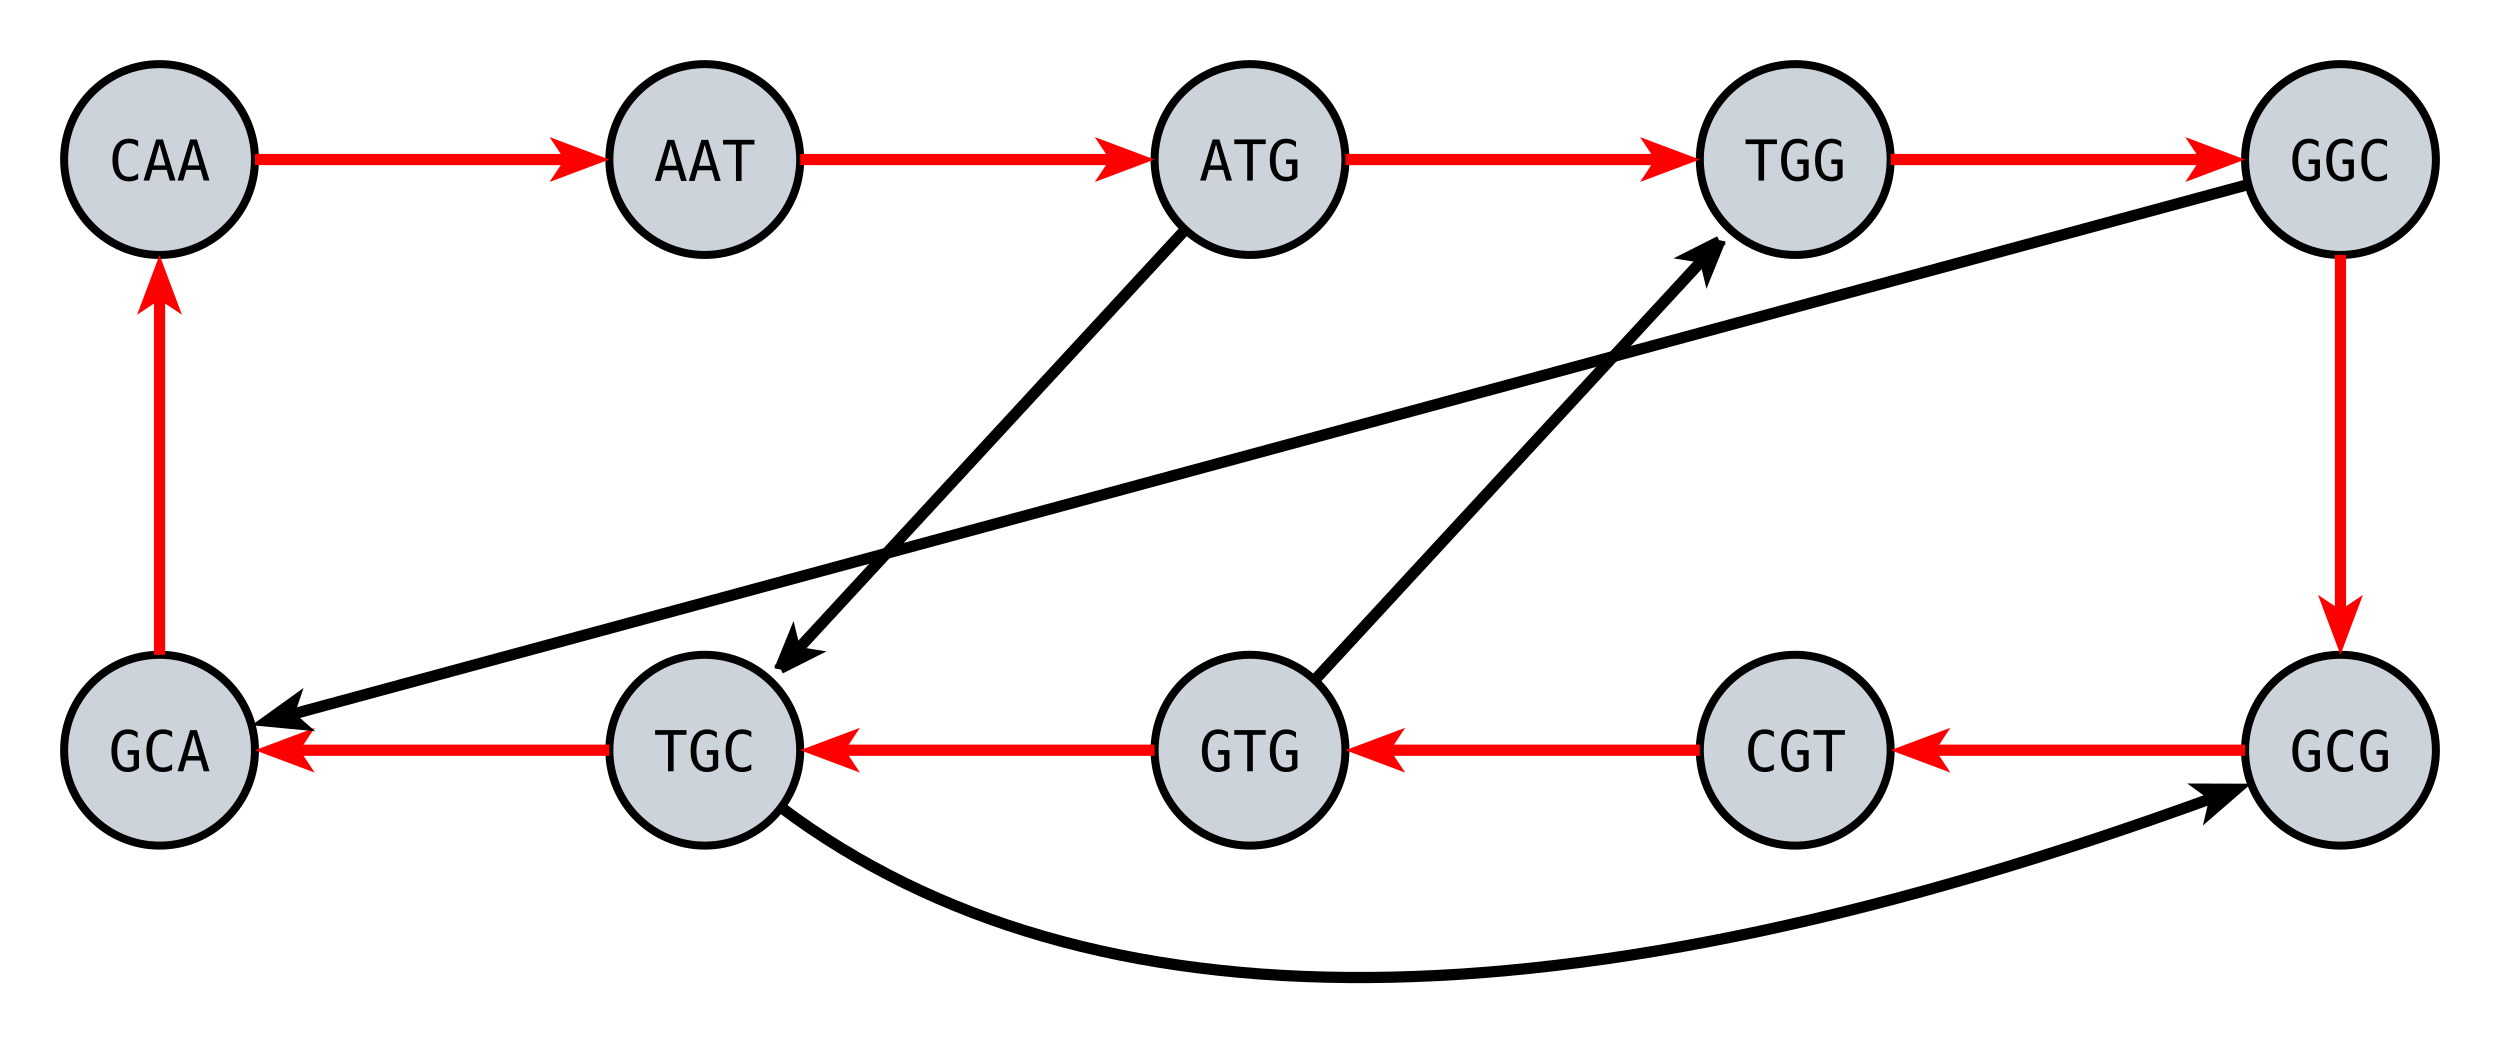
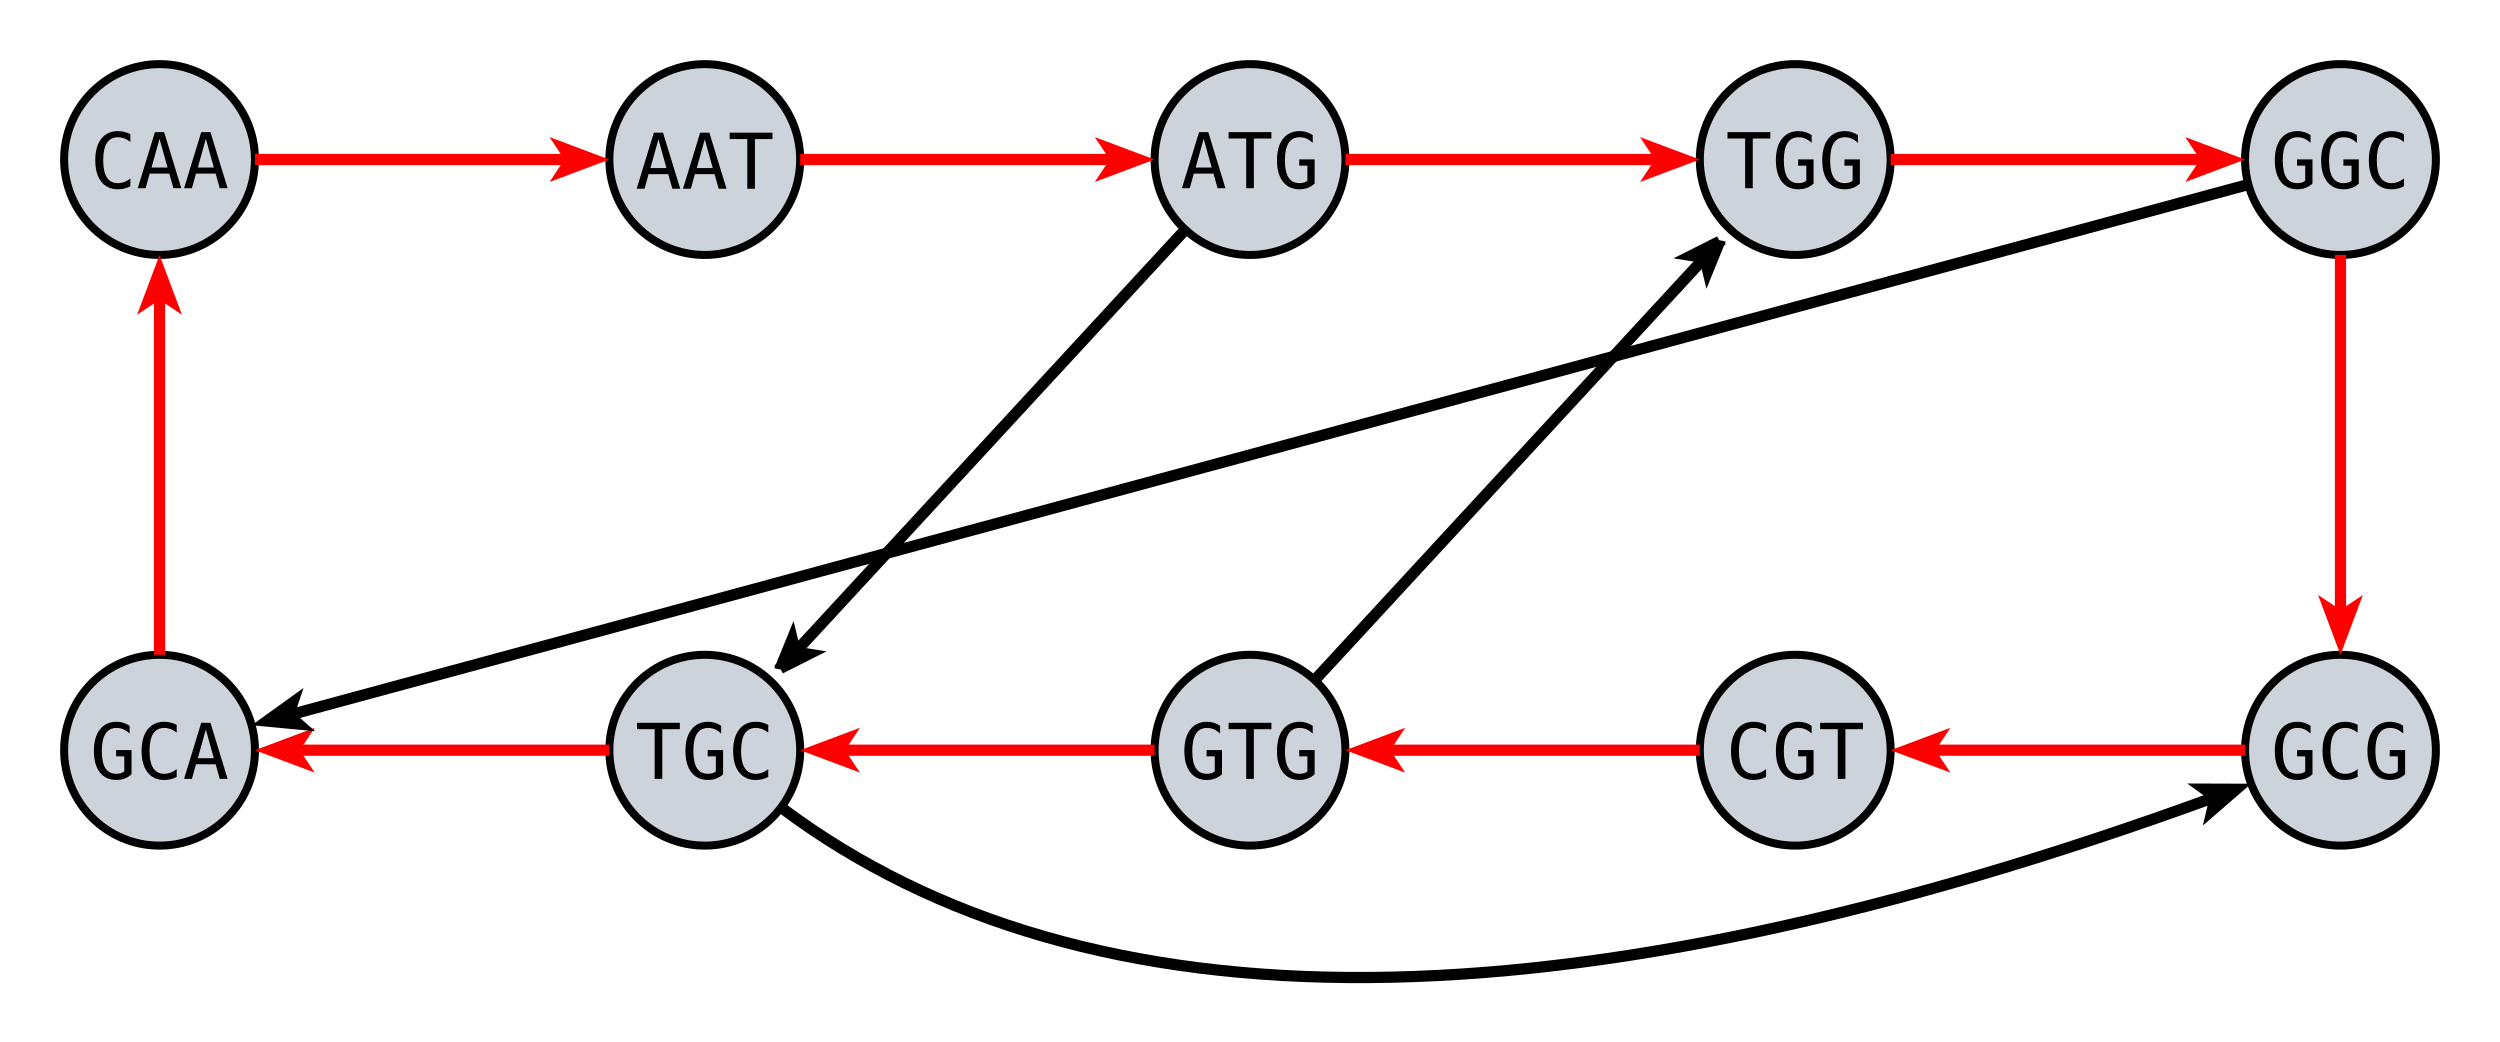
<svg xmlns="http://www.w3.org/2000/svg" xmlns:xlink="http://www.w3.org/1999/xlink" viewBox="0 0 311.937 129.973" width="311.937pt" height="129.973pt">
  <g transform="translate(8 8)">
    <path fill="#cdd3da" fill-rule="nonzero" stroke="#000000" stroke-width="1" stroke-linecap="butt" stroke-linejoin="miter" stroke-miterlimit="4" d="M 0 0m 11.906 0c -6.569 0 -11.906 5.336 -11.906 11.906c 0 6.569 5.336 11.906 11.906 11.906c 6.569 0 11.906 -5.336 11.906 -11.906c 0 -6.569 -5.336 -11.906 -11.906 -11.906Z " />
-     <path fill="none" transform="translate(5.547856 9.181293)" d="M 0 0h 12.715v 5.448h -12.715v -5.448Z " />
-     <g transform="translate(5.547856 9.181293)">
-       <g transform="matrix(1 0 0 -1 0 5.34875)">
-         <use xlink:href="#gCDFD9913A6C2F4882AB3221FD0DB7FD5" x="0" y="0" fill="#000000" fill-rule="nonzero" />
-         <use xlink:href="#g99E548AC5938A2CD39A9A18ACB155706" x="4.238" y="0" fill="#000000" fill-rule="nonzero" />
-         <use xlink:href="#g99E548AC5938A2CD39A9A18ACB155706" x="8.477" y="0" fill="#000000" fill-rule="nonzero" />
+     <path fill="none" transform="translate(3.235981 8.190668)" d="M 0 0h 17.339v 7.43h -17.339v -7.43Z " />
+     <g transform="translate(3.23598 8.190668)">
+       <g transform="matrix(1 0 0 -1 0 7.29375)">
+         <use xlink:href="#g70F307B78E77551DEE86E363EEAA4CEF" x="0" y="0" fill="#000000" fill-rule="nonzero" />
+         <use xlink:href="#g1AB03059B7F5BF97B6DCBDB6F7BF73A" x="5.78" y="0" fill="#000000" fill-rule="nonzero" />
+         <use xlink:href="#g1AB03059B7F5BF97B6DCBDB6F7BF73A" x="11.559" y="0" fill="#000000" fill-rule="nonzero" />
      </g>
    </g>
    <path fill="#cdd3da" fill-rule="nonzero" stroke="#000000" stroke-width="1" stroke-linecap="butt" stroke-linejoin="miter" stroke-miterlimit="4" transform="translate(68.0315)" d="M 0 0m 11.906 0c -6.569 0 -11.906 5.336 -11.906 11.906c 0 6.569 5.336 11.906 11.906 11.906c 6.569 0 11.906 -5.336 11.906 -11.906c 0 -6.569 -5.336 -11.906 -11.906 -11.906Z " />
-     <path fill="none" transform="translate(73.57935 9.231137)" d="M 0 0h 12.715v 5.349h -12.715v -5.349Z " />
-     <g transform="translate(73.57935 9.231137)">
-       <g transform="matrix(1 0 0 -1 0 5.34875)">
-         <use xlink:href="#g99E548AC5938A2CD39A9A18ACB155706" x="0" y="0" fill="#000000" fill-rule="nonzero" />
-         <use xlink:href="#g99E548AC5938A2CD39A9A18ACB155706" x="4.238" y="0" fill="#000000" fill-rule="nonzero" />
-         <use xlink:href="#gC48AEDE431D4FE090ED6B6A85DB744D8" x="8.477" y="0" fill="#000000" fill-rule="nonzero" />
+     <path fill="none" transform="translate(71.26748 8.258637)" d="M 0 0h 17.339v 7.294h -17.339v -7.294Z " />
+     <g transform="translate(71.26748 8.258637)">
+       <g transform="matrix(1 0 0 -1 0 7.29375)">
+         <use xlink:href="#g1AB03059B7F5BF97B6DCBDB6F7BF73A" x="0" y="0" fill="#000000" fill-rule="nonzero" />
+         <use xlink:href="#g1AB03059B7F5BF97B6DCBDB6F7BF73A" x="5.78" y="0" fill="#000000" fill-rule="nonzero" />
+         <use xlink:href="#gBCE0C8F7EE8118CA4830D7F7EA26F4DA" x="11.559" y="0" fill="#000000" fill-rule="nonzero" />
      </g>
    </g>
    <path fill="#cdd3da" fill-rule="nonzero" stroke="#000000" stroke-width="1" stroke-linecap="butt" stroke-linejoin="miter" stroke-miterlimit="4" transform="translate(136.063)" d="M 0 0m 11.906 0c -6.569 0 -11.906 5.336 -11.906 11.906c 0 6.569 5.336 11.906 11.906 11.906c 6.569 0 11.906 -5.336 11.906 -11.906c 0 -6.569 -5.336 -11.906 -11.906 -11.906Z " />
-     <path fill="none" transform="translate(141.6108 9.181293)" d="M 0 0h 12.715v 5.448h -12.715v -5.448Z " />
-     <g transform="translate(141.6108 9.181293)">
-       <g transform="matrix(1 0 0 -1 0 5.34875)">
-         <use xlink:href="#g99E548AC5938A2CD39A9A18ACB155706" x="0" y="0" fill="#000000" fill-rule="nonzero" />
-         <use xlink:href="#gC48AEDE431D4FE090ED6B6A85DB744D8" x="4.238" y="0" fill="#000000" fill-rule="nonzero" />
-         <use xlink:href="#gB0D1CD08681372FF32331C9A5C1631B4" x="8.477" y="0" fill="#000000" fill-rule="nonzero" />
+     <path fill="none" transform="translate(139.299 8.190668)" d="M 0 0h 17.339v 7.43h -17.339v -7.43Z " />
+     <g transform="translate(139.299 8.190668)">
+       <g transform="matrix(1 0 0 -1 0 7.29375)">
+         <use xlink:href="#g1AB03059B7F5BF97B6DCBDB6F7BF73A" x="0" y="0" fill="#000000" fill-rule="nonzero" />
+         <use xlink:href="#gBCE0C8F7EE8118CA4830D7F7EA26F4DA" x="5.78" y="0" fill="#000000" fill-rule="nonzero" />
+         <use xlink:href="#gD6D6A1E1A174F764E16402881F487EE6" x="11.559" y="0" fill="#000000" fill-rule="nonzero" />
      </g>
    </g>
    <path fill="#cdd3da" fill-rule="nonzero" stroke="#000000" stroke-width="1" stroke-linecap="butt" stroke-linejoin="miter" stroke-miterlimit="4" transform="translate(204.0945)" d="M 0 0m 11.906 0c -6.569 0 -11.906 5.336 -11.906 11.906c 0 6.569 5.336 11.906 11.906 11.906c 6.569 0 11.906 -5.336 11.906 -11.906c 0 -6.569 -5.336 -11.906 -11.906 -11.906Z " />
-     <path fill="none" transform="translate(209.6423 9.181293)" d="M 0 0h 12.715v 5.448h -12.715v -5.448Z " />
-     <g transform="translate(209.6423 9.181293)">
-       <g transform="matrix(1 0 0 -1 0 5.34875)">
-         <use xlink:href="#gC48AEDE431D4FE090ED6B6A85DB744D8" x="0" y="0" fill="#000000" fill-rule="nonzero" />
-         <use xlink:href="#gB0D1CD08681372FF32331C9A5C1631B4" x="4.238" y="0" fill="#000000" fill-rule="nonzero" />
-         <use xlink:href="#gB0D1CD08681372FF32331C9A5C1631B4" x="8.477" y="0" fill="#000000" fill-rule="nonzero" />
+     <path fill="none" transform="translate(207.3305 8.190668)" d="M 0 0h 17.339v 7.43h -17.339v -7.43Z " />
+     <g transform="translate(207.3305 8.190668)">
+       <g transform="matrix(1 0 0 -1 0 7.29375)">
+         <use xlink:href="#gBCE0C8F7EE8118CA4830D7F7EA26F4DA" x="0" y="0" fill="#000000" fill-rule="nonzero" />
+         <use xlink:href="#gD6D6A1E1A174F764E16402881F487EE6" x="5.78" y="0" fill="#000000" fill-rule="nonzero" />
+         <use xlink:href="#gD6D6A1E1A174F764E16402881F487EE6" x="11.559" y="0" fill="#000000" fill-rule="nonzero" />
      </g>
    </g>
    <path fill="#cdd3da" fill-rule="nonzero" stroke="#000000" stroke-width="1" stroke-linecap="butt" stroke-linejoin="miter" stroke-miterlimit="4" transform="translate(272.126)" d="M 0 0m 11.906 0c -6.569 0 -11.906 5.336 -11.906 11.906c 0 6.569 5.336 11.906 11.906 11.906c 6.569 0 11.906 -5.336 11.906 -11.906c 0 -6.569 -5.336 -11.906 -11.906 -11.906Z " />
-     <path fill="none" transform="translate(277.6738 9.181293)" d="M 0 0h 12.715v 5.448h -12.715v -5.448Z " />
-     <g transform="translate(277.6738 9.181293)">
-       <g transform="matrix(1 0 0 -1 0 5.34875)">
-         <use xlink:href="#gB0D1CD08681372FF32331C9A5C1631B4" x="0" y="0" fill="#000000" fill-rule="nonzero" />
-         <use xlink:href="#gB0D1CD08681372FF32331C9A5C1631B4" x="4.238" y="0" fill="#000000" fill-rule="nonzero" />
-         <use xlink:href="#gCDFD9913A6C2F4882AB3221FD0DB7FD5" x="8.477" y="0" fill="#000000" fill-rule="nonzero" />
+     <path fill="none" transform="translate(275.362 8.190668)" d="M 0 0h 17.339v 7.43h -17.339v -7.43Z " />
+     <g transform="translate(275.362 8.190668)">
+       <g transform="matrix(1 0 0 -1 0 7.29375)">
+         <use xlink:href="#gD6D6A1E1A174F764E16402881F487EE6" x="0" y="0" fill="#000000" fill-rule="nonzero" />
+         <use xlink:href="#gD6D6A1E1A174F764E16402881F487EE6" x="5.78" y="0" fill="#000000" fill-rule="nonzero" />
+         <use xlink:href="#g70F307B78E77551DEE86E363EEAA4CEF" x="11.559" y="0" fill="#000000" fill-rule="nonzero" />
      </g>
    </g>
    <path fill="#cdd3da" fill-rule="nonzero" stroke="#000000" stroke-width="1" stroke-linecap="butt" stroke-linejoin="miter" stroke-miterlimit="4" transform="translate(0 73.70079)" d="M 0 0m 11.906 0c -6.569 0 -11.906 5.336 -11.906 11.906c 0 6.569 5.336 11.906 11.906 11.906c 6.569 0 11.906 -5.336 11.906 -11.906c 0 -6.569 -5.336 -11.906 -11.906 -11.906Z " />
-     <path fill="none" transform="translate(5.547856 82.88208)" d="M 0 0h 12.715v 5.448h -12.715v -5.448Z " />
-     <g transform="translate(5.547856 82.88208)">
-       <g transform="matrix(1 0 0 -1 0 5.34875)">
-         <use xlink:href="#gB0D1CD08681372FF32331C9A5C1631B4" x="0" y="0" fill="#000000" fill-rule="nonzero" />
-         <use xlink:href="#gCDFD9913A6C2F4882AB3221FD0DB7FD5" x="4.238" y="0" fill="#000000" fill-rule="nonzero" />
-         <use xlink:href="#g99E548AC5938A2CD39A9A18ACB155706" x="8.477" y="0" fill="#000000" fill-rule="nonzero" />
+     <path fill="none" transform="translate(3.235981 81.89146)" d="M 0 0h 17.339v 7.43h -17.339v -7.43Z " />
+     <g transform="translate(3.23598 81.89146)">
+       <g transform="matrix(1 0 0 -1 0 7.29375)">
+         <use xlink:href="#gD6D6A1E1A174F764E16402881F487EE6" x="0" y="0" fill="#000000" fill-rule="nonzero" />
+         <use xlink:href="#g70F307B78E77551DEE86E363EEAA4CEF" x="5.78" y="0" fill="#000000" fill-rule="nonzero" />
+         <use xlink:href="#g1AB03059B7F5BF97B6DCBDB6F7BF73A" x="11.559" y="0" fill="#000000" fill-rule="nonzero" />
      </g>
    </g>
    <path fill="#cdd3da" fill-rule="nonzero" stroke="#000000" stroke-width="1" stroke-linecap="butt" stroke-linejoin="miter" stroke-miterlimit="4" transform="translate(68.0315 73.70079)" d="M 0 0m 11.906 0c -6.569 0 -11.906 5.336 -11.906 11.906c 0 6.569 5.336 11.906 11.906 11.906c 6.569 0 11.906 -5.336 11.906 -11.906c 0 -6.569 -5.336 -11.906 -11.906 -11.906Z " />
-     <path fill="none" transform="translate(73.57935 82.88208)" d="M 0 0h 12.715v 5.448h -12.715v -5.448Z " />
-     <g transform="translate(73.57935 82.88208)">
-       <g transform="matrix(1 0 0 -1 0 5.34875)">
-         <use xlink:href="#gC48AEDE431D4FE090ED6B6A85DB744D8" x="0" y="0" fill="#000000" fill-rule="nonzero" />
-         <use xlink:href="#gB0D1CD08681372FF32331C9A5C1631B4" x="4.238" y="0" fill="#000000" fill-rule="nonzero" />
-         <use xlink:href="#gCDFD9913A6C2F4882AB3221FD0DB7FD5" x="8.477" y="0" fill="#000000" fill-rule="nonzero" />
+     <path fill="none" transform="translate(71.26748 81.89146)" d="M 0 0h 17.339v 7.43h -17.339v -7.43Z " />
+     <g transform="translate(71.26748 81.89146)">
+       <g transform="matrix(1 0 0 -1 0 7.29375)">
+         <use xlink:href="#gBCE0C8F7EE8118CA4830D7F7EA26F4DA" x="0" y="0" fill="#000000" fill-rule="nonzero" />
+         <use xlink:href="#gD6D6A1E1A174F764E16402881F487EE6" x="5.78" y="0" fill="#000000" fill-rule="nonzero" />
+         <use xlink:href="#g70F307B78E77551DEE86E363EEAA4CEF" x="11.559" y="0" fill="#000000" fill-rule="nonzero" />
      </g>
    </g>
    <path fill="#cdd3da" fill-rule="nonzero" stroke="#000000" stroke-width="1" stroke-linecap="butt" stroke-linejoin="miter" stroke-miterlimit="4" transform="translate(136.063 73.70079)" d="M 0 0m 11.906 0c -6.569 0 -11.906 5.336 -11.906 11.906c 0 6.569 5.336 11.906 11.906 11.906c 6.569 0 11.906 -5.336 11.906 -11.906c 0 -6.569 -5.336 -11.906 -11.906 -11.906Z " />
-     <path fill="none" transform="translate(141.6108 82.88208)" d="M 0 0h 12.715v 5.448h -12.715v -5.448Z " />
-     <g transform="translate(141.6108 82.88208)">
-       <g transform="matrix(1 0 0 -1 0 5.34875)">
-         <use xlink:href="#gB0D1CD08681372FF32331C9A5C1631B4" x="0" y="0" fill="#000000" fill-rule="nonzero" />
-         <use xlink:href="#gC48AEDE431D4FE090ED6B6A85DB744D8" x="4.238" y="0" fill="#000000" fill-rule="nonzero" />
-         <use xlink:href="#gB0D1CD08681372FF32331C9A5C1631B4" x="8.477" y="0" fill="#000000" fill-rule="nonzero" />
+     <path fill="none" transform="translate(139.299 81.89146)" d="M 0 0h 17.339v 7.43h -17.339v -7.43Z " />
+     <g transform="translate(139.299 81.89146)">
+       <g transform="matrix(1 0 0 -1 0 7.29375)">
+         <use xlink:href="#gD6D6A1E1A174F764E16402881F487EE6" x="0" y="0" fill="#000000" fill-rule="nonzero" />
+         <use xlink:href="#gBCE0C8F7EE8118CA4830D7F7EA26F4DA" x="5.78" y="0" fill="#000000" fill-rule="nonzero" />
+         <use xlink:href="#gD6D6A1E1A174F764E16402881F487EE6" x="11.559" y="0" fill="#000000" fill-rule="nonzero" />
      </g>
    </g>
    <path fill="#cdd3da" fill-rule="nonzero" stroke="#000000" stroke-width="1" stroke-linecap="butt" stroke-linejoin="miter" stroke-miterlimit="4" transform="translate(204.0945 73.70079)" d="M 0 0m 11.906 0c -6.569 0 -11.906 5.336 -11.906 11.906c 0 6.569 5.336 11.906 11.906 11.906c 6.569 0 11.906 -5.336 11.906 -11.906c 0 -6.569 -5.336 -11.906 -11.906 -11.906Z " />
-     <path fill="none" transform="translate(209.6423 82.88208)" d="M 0 0h 12.715v 5.448h -12.715v -5.448Z " />
-     <g transform="translate(209.6423 82.88208)">
-       <g transform="matrix(1 0 0 -1 0 5.34875)">
-         <use xlink:href="#gCDFD9913A6C2F4882AB3221FD0DB7FD5" x="0" y="0" fill="#000000" fill-rule="nonzero" />
-         <use xlink:href="#gB0D1CD08681372FF32331C9A5C1631B4" x="4.238" y="0" fill="#000000" fill-rule="nonzero" />
-         <use xlink:href="#gC48AEDE431D4FE090ED6B6A85DB744D8" x="8.477" y="0" fill="#000000" fill-rule="nonzero" />
+     <path fill="none" transform="translate(207.3305 81.89146)" d="M 0 0h 17.339v 7.43h -17.339v -7.43Z " />
+     <g transform="translate(207.3305 81.89146)">
+       <g transform="matrix(1 0 0 -1 0 7.29375)">
+         <use xlink:href="#g70F307B78E77551DEE86E363EEAA4CEF" x="0" y="0" fill="#000000" fill-rule="nonzero" />
+         <use xlink:href="#gD6D6A1E1A174F764E16402881F487EE6" x="5.78" y="0" fill="#000000" fill-rule="nonzero" />
+         <use xlink:href="#gBCE0C8F7EE8118CA4830D7F7EA26F4DA" x="11.559" y="0" fill="#000000" fill-rule="nonzero" />
      </g>
    </g>
    <path fill="#cdd3da" fill-rule="nonzero" stroke="#000000" stroke-width="1" stroke-linecap="butt" stroke-linejoin="miter" stroke-miterlimit="4" transform="translate(272.126 73.70079)" d="M 0 0m 11.906 0c -6.569 0 -11.906 5.336 -11.906 11.906c 0 6.569 5.336 11.906 11.906 11.906c 6.569 0 11.906 -5.336 11.906 -11.906c 0 -6.569 -5.336 -11.906 -11.906 -11.906Z " />
-     <path fill="none" transform="translate(277.6738 82.88208)" d="M 0 0h 12.715v 5.448h -12.715v -5.448Z " />
-     <g transform="translate(277.6738 82.88208)">
-       <g transform="matrix(1 0 0 -1 0 5.34875)">
-         <use xlink:href="#gB0D1CD08681372FF32331C9A5C1631B4" x="0" y="0" fill="#000000" fill-rule="nonzero" />
-         <use xlink:href="#gCDFD9913A6C2F4882AB3221FD0DB7FD5" x="4.238" y="0" fill="#000000" fill-rule="nonzero" />
-         <use xlink:href="#gB0D1CD08681372FF32331C9A5C1631B4" x="8.477" y="0" fill="#000000" fill-rule="nonzero" />
+     <path fill="none" transform="translate(275.362 81.89146)" d="M 0 0h 17.339v 7.43h -17.339v -7.43Z " />
+     <g transform="translate(275.362 81.89146)">
+       <g transform="matrix(1 0 0 -1 0 7.29375)">
+         <use xlink:href="#gD6D6A1E1A174F764E16402881F487EE6" x="0" y="0" fill="#000000" fill-rule="nonzero" />
+         <use xlink:href="#g70F307B78E77551DEE86E363EEAA4CEF" x="5.78" y="0" fill="#000000" fill-rule="nonzero" />
+         <use xlink:href="#gD6D6A1E1A174F764E16402881F487EE6" x="11.559" y="0" fill="#000000" fill-rule="nonzero" />
      </g>
    </g>
    <path fill="none" stroke="#ff0000" stroke-width="1.4" stroke-linecap="butt" stroke-linejoin="miter" stroke-miterlimit="4" transform="translate(23.81102 11.90551)" d="M 0 0m 0 0l 39.463 0" />
    <path fill="#ff0000" fill-rule="nonzero" stroke="#ff0000" stroke-width="1.4" stroke-linecap="butt" stroke-linejoin="miter" stroke-miterlimit="4" stroke-dashoffset="0" stroke-dasharray="" transform="translate(62.35286 10.52362)" d="M 0 0m 3.685 1.382l -3.685 -1.382l 0.921 1.382l -0.921 1.382l 3.685 -1.382Z " />
    <path fill="none" stroke="#ff0000" stroke-width="1.4" stroke-linecap="butt" stroke-linejoin="miter" stroke-miterlimit="4" transform="translate(91.84252 11.90551)" d="M 0 0m 0 0l 39.463 0" />
    <path fill="#ff0000" fill-rule="nonzero" stroke="#ff0000" stroke-width="1.4" stroke-linecap="butt" stroke-linejoin="miter" stroke-miterlimit="4" stroke-dashoffset="0" stroke-dasharray="" transform="translate(130.3844 10.52362)" d="M 0 0m 3.685 1.382l -3.685 -1.382l 0.921 1.382l -0.921 1.382l 3.685 -1.382Z " />
    <path fill="none" stroke="#ff0000" stroke-width="1.4" stroke-linecap="butt" stroke-linejoin="miter" stroke-miterlimit="4" transform="translate(159.874 11.90551)" d="M 0 0m 0 0l 39.463 0" />
    <path fill="#ff0000" fill-rule="nonzero" stroke="#ff0000" stroke-width="1.4" stroke-linecap="butt" stroke-linejoin="miter" stroke-miterlimit="4" stroke-dashoffset="0" stroke-dasharray="" transform="translate(198.4158 10.52362)" d="M 0 0m 3.685 1.382l -3.685 -1.382l 0.921 1.382l -0.921 1.382l 3.685 -1.382Z " />
    <path fill="none" stroke="#ff0000" stroke-width="1.4" stroke-linecap="butt" stroke-linejoin="miter" stroke-miterlimit="4" transform="translate(227.9055 11.90551)" d="M 0 0m 0 0l 39.463 0" />
    <path fill="#ff0000" fill-rule="nonzero" stroke="#ff0000" stroke-width="1.4" stroke-linecap="butt" stroke-linejoin="miter" stroke-miterlimit="4" stroke-dashoffset="0" stroke-dasharray="" transform="translate(266.4473 10.52362)" d="M 0 0m 3.685 1.382l -3.685 -1.382l 0.921 1.382l -0.921 1.382l 3.685 -1.382Z " />
    <path fill="none" stroke="#ff0000" stroke-width="1.4" stroke-linecap="butt" stroke-linejoin="miter" stroke-miterlimit="4" transform="translate(284.0315 23.81102)" d="M 0 0l 0 45.132" />
    <path fill="#ff0000" fill-rule="nonzero" stroke="#ff0000" stroke-width="1.4" stroke-linecap="butt" stroke-linejoin="miter" stroke-miterlimit="4" stroke-dashoffset="0" stroke-dasharray="" transform="translate(282.6496 68.02215)" d="M 0 0m 1.382 3.685l 1.382 -3.685l -1.382 0.921l -1.382 -0.921l 1.382 3.685Z " />
    <path fill="none" stroke="#ff0000" stroke-width="1.4" stroke-linecap="butt" stroke-linejoin="miter" stroke-miterlimit="4" transform="translate(232.6629 85.6063)" d="M 0 0m 39.463 0l -39.463 0" />
    <path fill="#ff0000" fill-rule="nonzero" stroke="#ff0000" stroke-width="1.4" stroke-linecap="butt" stroke-linejoin="miter" stroke-miterlimit="4" stroke-dashoffset="0" stroke-dasharray="" transform="translate(229.8991 84.22441)" d="M 0 0m 0 1.382l 3.685 1.382l -0.921 -1.382l 0.921 -1.382l -3.685 1.382Z " />
    <path fill="none" stroke="#ff0000" stroke-width="1.4" stroke-linecap="butt" stroke-linejoin="miter" stroke-miterlimit="4" transform="translate(164.6314 85.6063)" d="M 0 0m 39.463 0l -39.463 0" />
    <path fill="#ff0000" fill-rule="nonzero" stroke="#ff0000" stroke-width="1.4" stroke-linecap="butt" stroke-linejoin="miter" stroke-miterlimit="4" stroke-dashoffset="0" stroke-dasharray="" transform="translate(161.8676 84.22441)" d="M 0 0m 0 1.382l 3.685 1.382l -0.921 -1.382l 0.921 -1.382l -3.685 1.382Z " />
    <path fill="none" stroke="#ff0000" stroke-width="1.4" stroke-linecap="butt" stroke-linejoin="miter" stroke-miterlimit="4" transform="translate(96.5999 85.6063)" d="M 0 0m 39.463 0l -39.463 0" />
    <path fill="#ff0000" fill-rule="nonzero" stroke="#ff0000" stroke-width="1.4" stroke-linecap="butt" stroke-linejoin="miter" stroke-miterlimit="4" stroke-dashoffset="0" stroke-dasharray="" transform="translate(93.83612 84.22441)" d="M 0 0m 0 1.382l 3.685 1.382l -0.921 -1.382l 0.921 -1.382l -3.685 1.382Z " />
    <path fill="none" stroke="#ff0000" stroke-width="1.4" stroke-linecap="butt" stroke-linejoin="miter" stroke-miterlimit="4" transform="translate(28.5684 85.6063)" d="M 0 0m 39.463 0l -39.463 0" />
    <path fill="#ff0000" fill-rule="nonzero" stroke="#ff0000" stroke-width="1.4" stroke-linecap="butt" stroke-linejoin="miter" stroke-miterlimit="4" stroke-dashoffset="0" stroke-dasharray="" transform="translate(25.80462 84.22441)" d="M 0 0m 0 1.382l 3.685 1.382l -0.921 -1.382l 0.921 -1.382l -3.685 1.382Z " />
    <path fill="none" stroke="#ff0000" stroke-width="1.4" stroke-linecap="butt" stroke-linejoin="miter" stroke-miterlimit="4" transform="translate(11.90551 28.5684)" d="M 0 0m 0 45.132l 0 -45.132" />
    <path fill="#ff0000" fill-rule="nonzero" stroke="#ff0000" stroke-width="1.4" stroke-linecap="butt" stroke-linejoin="miter" stroke-miterlimit="4" stroke-dashoffset="0" stroke-dasharray="" transform="translate(10.52362 25.80462)" d="M 0 0m 1.382 0l -1.382 3.685l 1.382 -0.921l 1.382 0.921l -1.382 -3.685Z " />
    <path fill="none" stroke="#000000" stroke-width="1.4" stroke-linecap="butt" stroke-linejoin="miter" stroke-miterlimit="4" transform="translate(91.23702 20.65146)" d="M 0 0m 48.658 0l -48.658 52.713" />
    <path fill="#000000" fill-rule="nonzero" stroke="#000000" stroke-width="1.4" stroke-linecap="butt" stroke-linejoin="miter" stroke-miterlimit="4" stroke-dashoffset="0" stroke-dasharray="" transform="translate(89.36241 71.75036)" d="M 0 0m 0 3.645l 3.515 -1.77l -1.64 -0.26l -0.391 -1.614l -1.484 3.645Z " />
    <path fill="none" stroke="#000000" stroke-width="1.4" stroke-linecap="butt" stroke-linejoin="miter" stroke-miterlimit="4" transform="translate(156.0417 24.1472)" d="M 0 0m 0 52.713l 48.658 -52.713" />
    <path fill="#000000" fill-rule="nonzero" stroke="#000000" stroke-width="1.4" stroke-linecap="butt" stroke-linejoin="miter" stroke-miterlimit="4" stroke-dashoffset="0" stroke-dasharray="" transform="translate(203.0597 22.11636)" d="M 0 0m 3.515 0l -3.515 1.77l 1.64 0.26l 0.391 1.614l 1.484 -3.645Z " />
    <path fill="none" stroke="#000000" stroke-width="1.4" stroke-linecap="butt" stroke-linejoin="miter" stroke-miterlimit="4" transform="translate(27.99095 15.01833)" d="M 0 0m 244.547 0l -244.547 66.231" />
    <path fill="#000000" fill-rule="nonzero" stroke="#000000" stroke-width="1.4" stroke-linecap="butt" stroke-linejoin="miter" stroke-miterlimit="4" stroke-dashoffset="0" stroke-dasharray="" transform="translate(25.32328 79.67516)" d="M 0 0m 0 2.297l 3.918 0.371l -1.25 -1.093l 0.528 -1.575l -3.196 2.297Z " />
    <path fill="none" stroke="#000000" stroke-width="1.4" stroke-linecap="butt" stroke-linejoin="miter" stroke-miterlimit="4" transform="translate(89.46142 91.46677)" d="M 0 0m 0 1.283c 38.293 28.719 97.921 28.292 178.884 -1.283" />
    <path fill="#000000" fill-rule="nonzero" stroke="#000000" stroke-width="1.4" stroke-linecap="butt" stroke-linejoin="miter" stroke-miterlimit="4" stroke-dashoffset="0" stroke-dasharray="" transform="translate(267.0794 90.46696)" d="M 0 0m 3.936 0.013l -3.936 -0.013l 1.345 0.975l -0.383 1.616l 2.974 -2.578Z " />
  </g>
  <defs>
-     <symbol id="gCDFD9913A6C2F4882AB3221FD0DB7FD5" overflow="visible">
-       <path d="M 0 0m 3.688 0.182q -0.265 -0.141 -0.543 -0.211q -0.278 -0.07 -0.591 -0.07q -0.987 0 -1.531 0.698q -0.545 0.698 -0.545 1.963q 0 1.258 0.548 1.961q 0.548 0.703 1.528 0.703q 0.313 0 0.591 -0.07q 0.278 -0.07 0.543 -0.211v -0.712q -0.254 0.21 -0.547 0.32q -0.292 0.11 -0.588 0.11q -0.677 0 -1.014 -0.522q -0.337 -0.522 -0.337 -1.578q 0 -1.052 0.337 -1.574q 0.337 -0.522 1.014 -0.522q 0.302 0 0.593 0.11q 0.29 0.11 0.541 0.32v -0.712Z " />
+     <symbol id="g70F307B78E77551DEE86E363EEAA4CEF" overflow="visible">
+       <path d="M 0 0m 5.03 0.248q -0.361 -0.192 -0.741 -0.288q -0.38 -0.096 -0.806 -0.096q -1.345 0 -2.088 0.952q -0.743 0.952 -0.743 2.677q 0 1.716 0.748 2.674q 0.748 0.959 2.084 0.959q 0.427 0 0.806 -0.096q 0.38 -0.096 0.741 -0.288v -0.97q -0.347 0.286 -0.745 0.436q -0.398 0.15 -0.802 0.15q -0.923 0 -1.383 -0.713q -0.459 -0.713 -0.459 -2.152q 0 -1.434 0.459 -2.147q 0.459 -0.713 1.383 -0.713q 0.412 0 0.809 0.15q 0.396 0.15 0.738 0.436v -0.97Z " />
    </symbol>
-     <symbol id="g99E548AC5938A2CD39A9A18ACB155706" overflow="visible">
-       <path d="M 0 0m 2.118 4.52l -0.732 -2.626h 1.464l -0.732 2.626Z m -0.419 0.612h 0.842l 1.571 -5.132h -0.718l -0.378 1.337h -1.798l -0.371 -1.337h -0.718l 1.571 5.132Z " />
+     <symbol id="g1AB03059B7F5BF97B6DCBDB6F7BF73A" overflow="visible">
+       <path d="M 0 0m 2.888 6.164l -0.998 -3.581h 1.997l -0.998 3.581Z m -0.572 0.834h 1.148l 2.142 -6.998h -0.98l -0.516 1.823h -2.452l -0.506 -1.823h -0.98l 2.142 6.998Z " />
    </symbol>
-     <symbol id="gC48AEDE431D4FE090ED6B6A85DB744D8" overflow="visible">
-       <path d="M 0 0m 0.162 5.132h 3.915v -0.584h -1.605v -4.548h -0.698v 4.548h -1.612v 0.584Z " />
+     <symbol id="gBCE0C8F7EE8118CA4830D7F7EA26F4DA" overflow="visible">
+       <path d="M 0 0m 0.22 6.998h 5.339v -0.797h -2.189v -6.202h -0.952v 6.202h -2.198v 0.797Z " />
    </symbol>
-     <symbol id="gB0D1CD08681372FF32331C9A5C1631B4" overflow="visible">
-       <path d="M 0 0m 3.795 0.423q -0.278 -0.258 -0.627 -0.39q -0.349 -0.132 -0.755 -0.132q -0.976 0 -1.519 0.7q -0.543 0.7 -0.543 1.961q 0 1.258 0.55 1.961q 0.55 0.703 1.53 0.703q 0.323 0 0.619 -0.091q 0.296 -0.091 0.571 -0.277v -0.712q -0.278 0.265 -0.571 0.39q -0.292 0.125 -0.619 0.125q -0.677 0 -1.016 -0.524q -0.339 -0.524 -0.339 -1.576q 0 -1.069 0.328 -1.583q 0.328 -0.514 1.009 -0.514q 0.23 0 0.404 0.053q 0.174 0.053 0.315 0.167v 1.378h -0.746v 0.571h 1.409v -2.21Z " />
+     <symbol id="gD6D6A1E1A174F764E16402881F487EE6" overflow="visible">
+       <path d="M 0 0m 5.175 0.577q -0.38 -0.352 -0.855 -0.532q -0.476 -0.18 -1.029 -0.18q -1.331 0 -2.072 0.954q -0.741 0.954 -0.741 2.674q 0 1.716 0.75 2.674q 0.75 0.959 2.086 0.959q 0.441 0 0.844 -0.124q 0.403 -0.124 0.778 -0.377v -0.97q -0.38 0.361 -0.778 0.532q -0.398 0.171 -0.844 0.171q -0.923 0 -1.385 -0.715q -0.462 -0.715 -0.462 -2.149q 0 -1.458 0.448 -2.159q 0.448 -0.701 1.376 -0.701q 0.314 0 0.551 0.073q 0.237 0.073 0.429 0.227v 1.88h -1.017v 0.778h 1.922v -3.014Z " />
    </symbol>
  </defs>
</svg>
